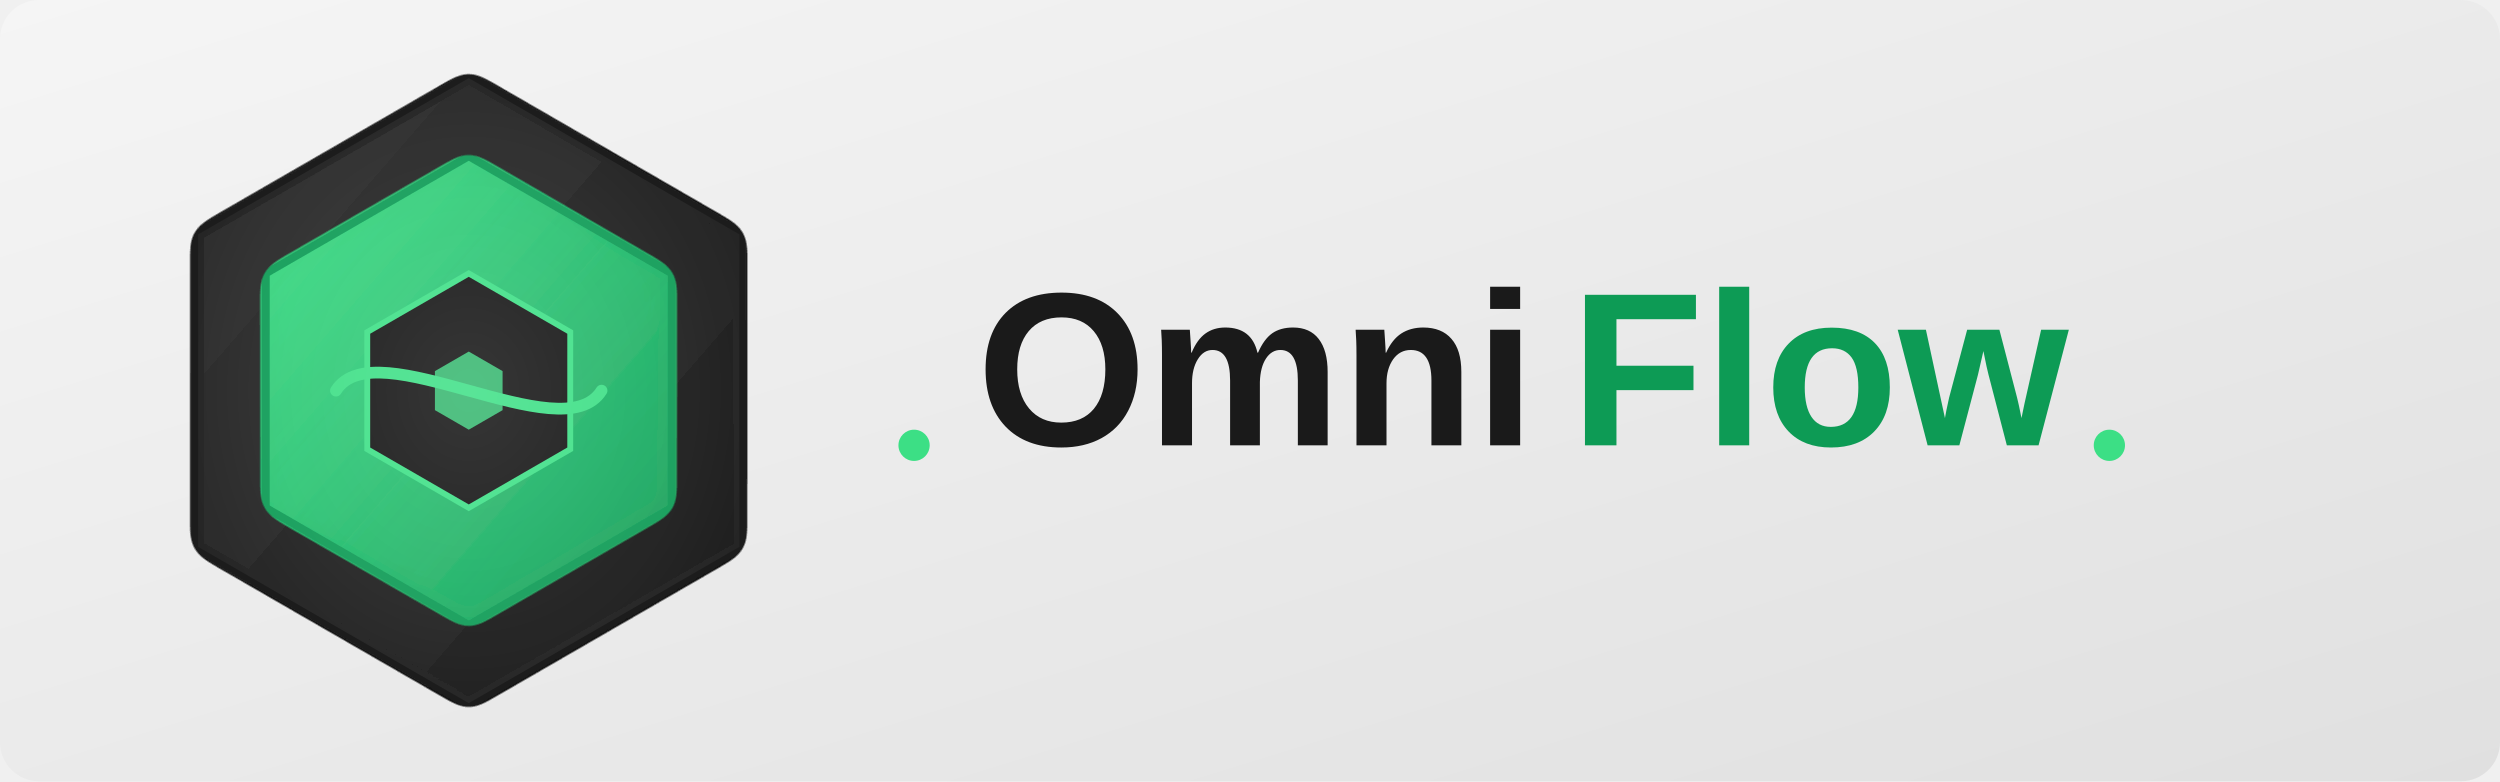
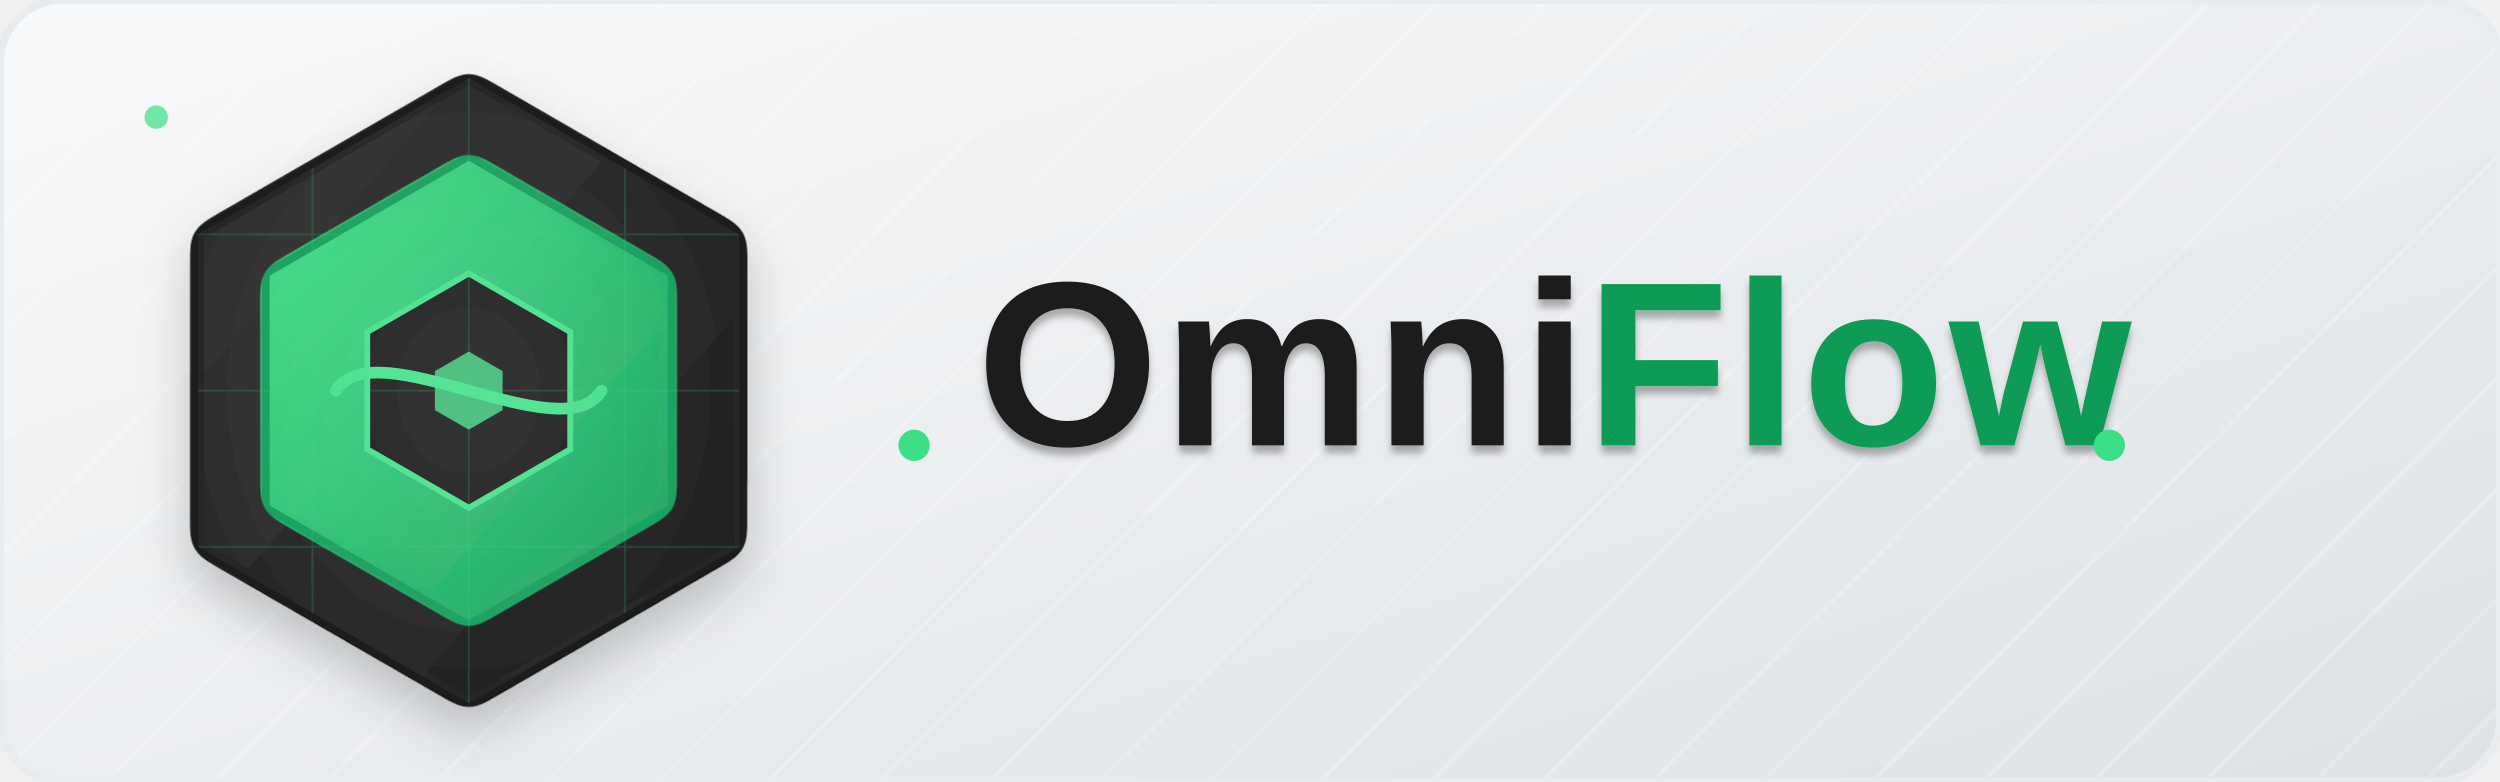
<svg xmlns="http://www.w3.org/2000/svg" width="320" height="100" viewBox="0 0 320 100">
  <defs>
-     <linearGradient id="backgroundGradient" x1="0%" y1="0%" x2="100%" y2="100%">
-       <stop offset="0%" stop-color="#f5f5f5" stop-opacity="1" />
-       <stop offset="100%" stop-color="#e0e0e0" stop-opacity="1" />
-     </linearGradient>
    <filter id="glass" x="-50%" y="-50%" width="200%" height="200%">
      <feGaussianBlur stdDeviation="1.5" result="blur" />
      <feColorMatrix in="blur" type="matrix" values="1 0 0 0 0                  0 1 0 0 0                  0 0 1 0 0                  0 0 0 18 -7" result="glassy" />
+       <feComposite in="SourceGraphic" in2="glassy" operator="atop" />
+     </filter>
+     <filter id="enhancedGlass" x="-50%" y="-50%" width="200%" height="200%">
+       <feGaussianBlur stdDeviation="2" result="blur" />
+       <feColorMatrix in="blur" type="matrix" values="1 0 0 0 0                  0 1 0 0 0                  0 0 1 0 0                  0 0 0 20 -8" result="glassy" />
      <feComposite in="SourceGraphic" in2="glassy" operator="atop" />
    </filter>
    <linearGradient id="greenGradient" x1="0%" y1="0%" x2="100%" y2="100%">
      <stop offset="0%" stop-color="#3CDF85" stop-opacity="0.9" />
      <stop offset="100%" stop-color="#0D9B55" stop-opacity="0.8" />
    </linearGradient>
    <linearGradient id="darkGradient" x1="0%" y1="0%" x2="100%" y2="100%">
      <stop offset="0%" stop-color="#2A2A2A" stop-opacity="0.95" />
      <stop offset="100%" stop-color="#121212" stop-opacity="0.85" />
    </linearGradient>
    <radialGradient id="highlight" cx="50%" cy="50%" r="75%" fx="50%" fy="50%">
      <stop offset="0%" stop-color="#FFFFFF" stop-opacity="0.15" />
      <stop offset="100%" stop-color="#FFFFFF" stop-opacity="0" />
    </radialGradient>
+     <linearGradient id="backgroundGradient" x1="0%" y1="0%" x2="100%" y2="100%">
+       <stop offset="0%" stop-color="#f8f9fa" stop-opacity="1" />
+       <stop offset="100%" stop-color="#dee2e6" stop-opacity="1" />
+     </linearGradient>
+     <pattern id="subtlePattern" width="10" height="10" patternUnits="userSpaceOnUse" patternTransform="rotate(45)">
+       <line x1="0" y1="0" x2="0" y2="10" stroke="#ffffff" stroke-width="1" stroke-opacity="0.2" />
+     </pattern>
+     <filter id="dropShadow" x="-20%" y="-20%" width="140%" height="140%">
+       <feDropShadow dx="0" dy="3" stdDeviation="3" flood-color="#000000" flood-opacity="0.2" />
+     </filter>
+     <filter id="textShadow" x="-10%" y="-10%" width="120%" height="140%">
+       <feDropShadow dx="0" dy="1" stdDeviation="0.5" flood-color="#000000" flood-opacity="0.3" />
+     </filter>
+     <pattern id="techGrid" width="20" height="20" patternUnits="userSpaceOnUse">
+       <rect width="20" height="20" fill="none" stroke="#3CDF85" stroke-width="0.2" stroke-opacity="0.2" />
+     </pattern>
  </defs>
-   <rect x="0" y="0" width="320" height="100" fill="url(#backgroundGradient)" rx="5" ry="5" />
-   <g transform="translate(60, 50)">
+   <rect x="0" y="0" width="320" height="100" fill="url(#backgroundGradient)" rx="8" ry="8" />
+   <rect x="0" y="0" width="320" height="100" fill="url(#subtlePattern)" rx="8" ry="8" />
+   <rect x="0" y="0" width="320" height="100" stroke="#e9ecef" stroke-width="1" fill="none" rx="8" ry="8" />
+   <g transform="translate(60, 50)" filter="url(#dropShadow)">
    <path d="M0,-40 L34.64,-20 L34.64,20 L0,40 L-34.64,20 L-34.64,-20 Z" fill="url(#darkGradient)" stroke="#1a1a1a" stroke-width="1.5" filter="url(#glass)" />
    <path d="M0,-30 L25.98,-15 L25.98,15 L0,30 L-25.98,15 L-25.98,-15 Z" fill="url(#greenGradient)" stroke="#0D9B55" stroke-width="1" filter="url(#glass)" />
    <path d="M0,-15 L12.99,-7.5 L12.99,7.5 L0,15 L-12.99,7.5 L-12.99,-7.5 Z" fill="#121212" stroke="#3CDF85" stroke-width="0.75" />
    <path d="M-17,0 C-12,-8 12,8 17,0" fill="none" stroke="#3CDF85" stroke-width="1.5" stroke-linecap="round" />
    <path d="M0,-5 L4.33,-2.5 L4.33,2.5 L0,5 L-4.33,2.5 L-4.33,-2.5 Z" fill="#3CDF85" opacity="0.8" transform="translate(0, 0)" />
    <path d="M0,-40 L34.64,-20 L34.64,20 L0,40 L-34.64,20 L-34.64,-20 Z" fill="url(#highlight)" />
+     <path d="M0,-40 L34.64,-20 L34.64,20 L0,40 L-34.64,20 L-34.64,-20 Z" fill="url(#techGrid)" />
  </g>
  <g transform="translate(125, 57)">
-     <text font-family="'Segoe UI', Arial, sans-serif" font-size="28" font-weight="600" fill="#1a1a1a">
+     <text font-family="'Segoe UI', Arial, sans-serif" font-size="30" font-weight="700" fill="#1a1a1a" filter="url(#textShadow)" letter-spacing="0.5">
      Omni
    </text>
-     <text x="76" font-family="'Segoe UI', Arial, sans-serif" font-size="28" font-weight="600" fill="#0D9B55">
+     <text x="78" font-family="'Segoe UI', Arial, sans-serif" font-size="30" font-weight="700" fill="#0D9B55" filter="url(#textShadow)" letter-spacing="0.5">
      Flow
    </text>
-     <path d="M0,14 L135,14" stroke="url(#greenGradient)" stroke-width="2" stroke-linecap="round" opacity="0.7" />
+     <path d="M0,14 L135,14" stroke="url(#greenGradient)" stroke-width="2.5" stroke-linecap="round" opacity="0.8" />
    <circle cx="-8" cy="0" r="2" fill="#3CDF85" />
    <circle cx="145" cy="0" r="2" fill="#3CDF85" />
  </g>
+   <g class="particles">
+     <circle cx="-25" cy="-10" r="1" fill="#3CDF85" opacity="0.6" />
+     <circle cx="20" cy="15" r="1.5" fill="#3CDF85" opacity="0.7" />
+     <circle cx="10" cy="-20" r="1.2" fill="#3CDF85" opacity="0.5" />
+   </g>
</svg>
